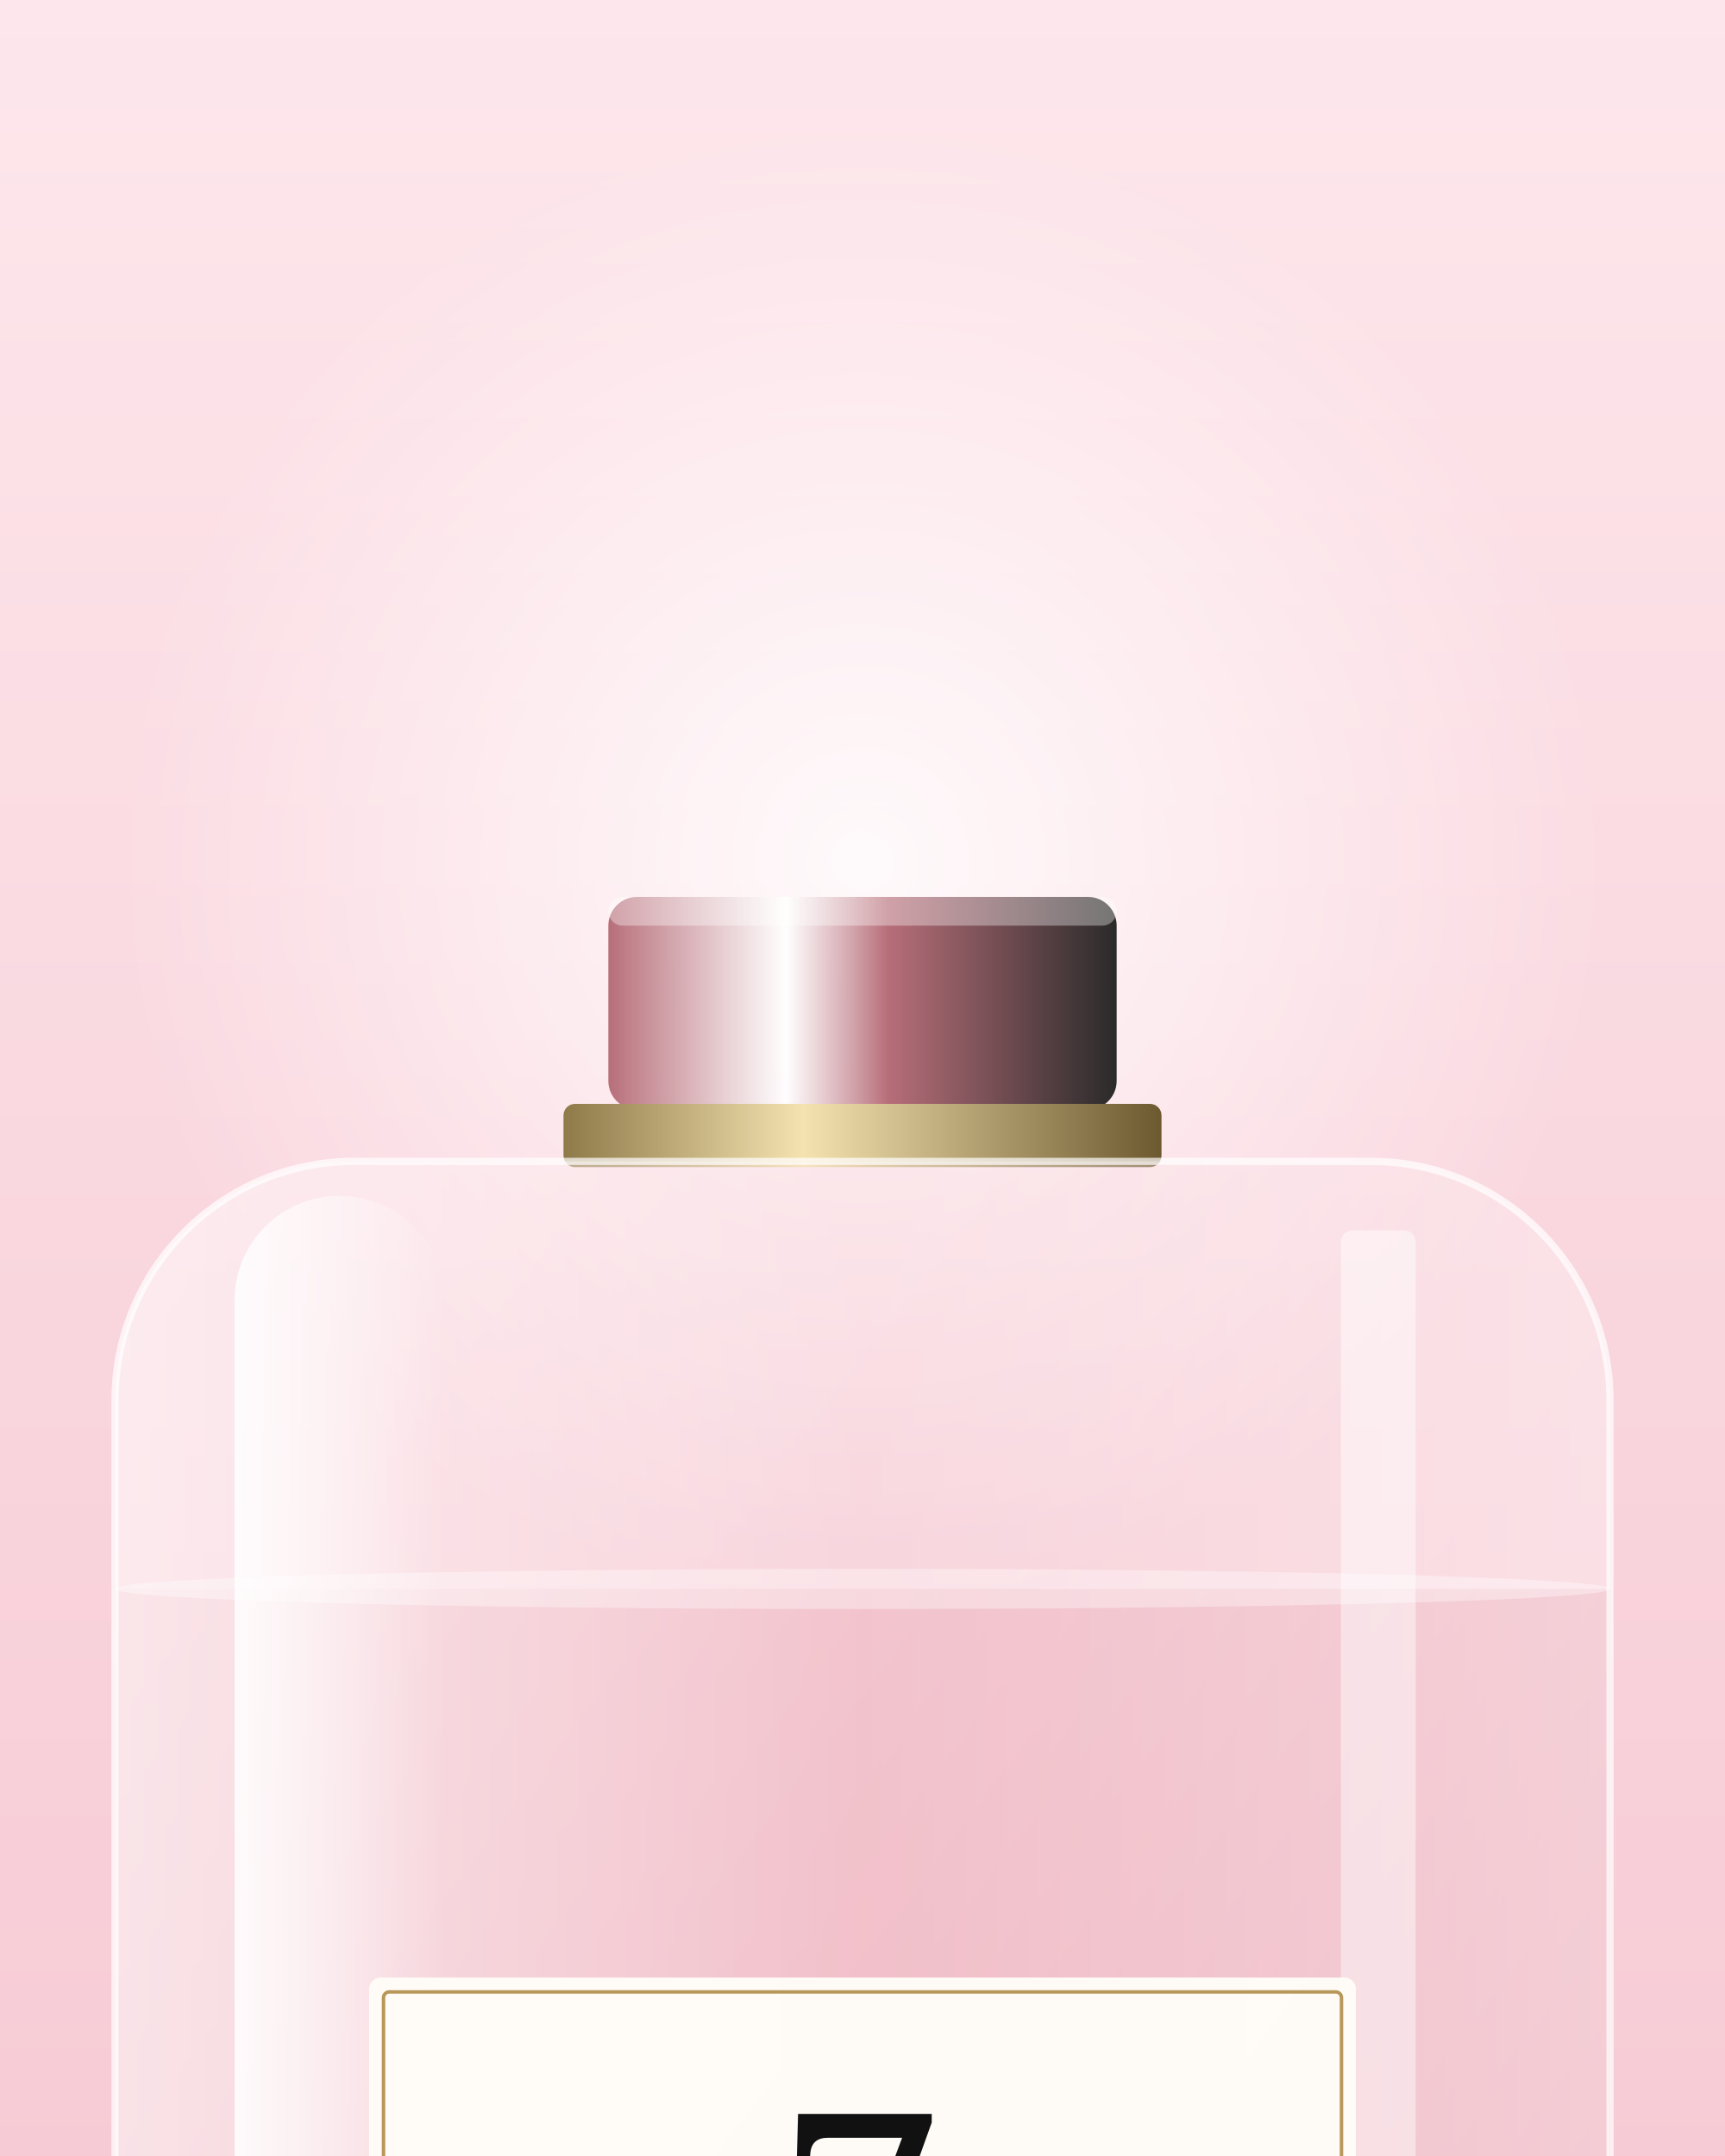
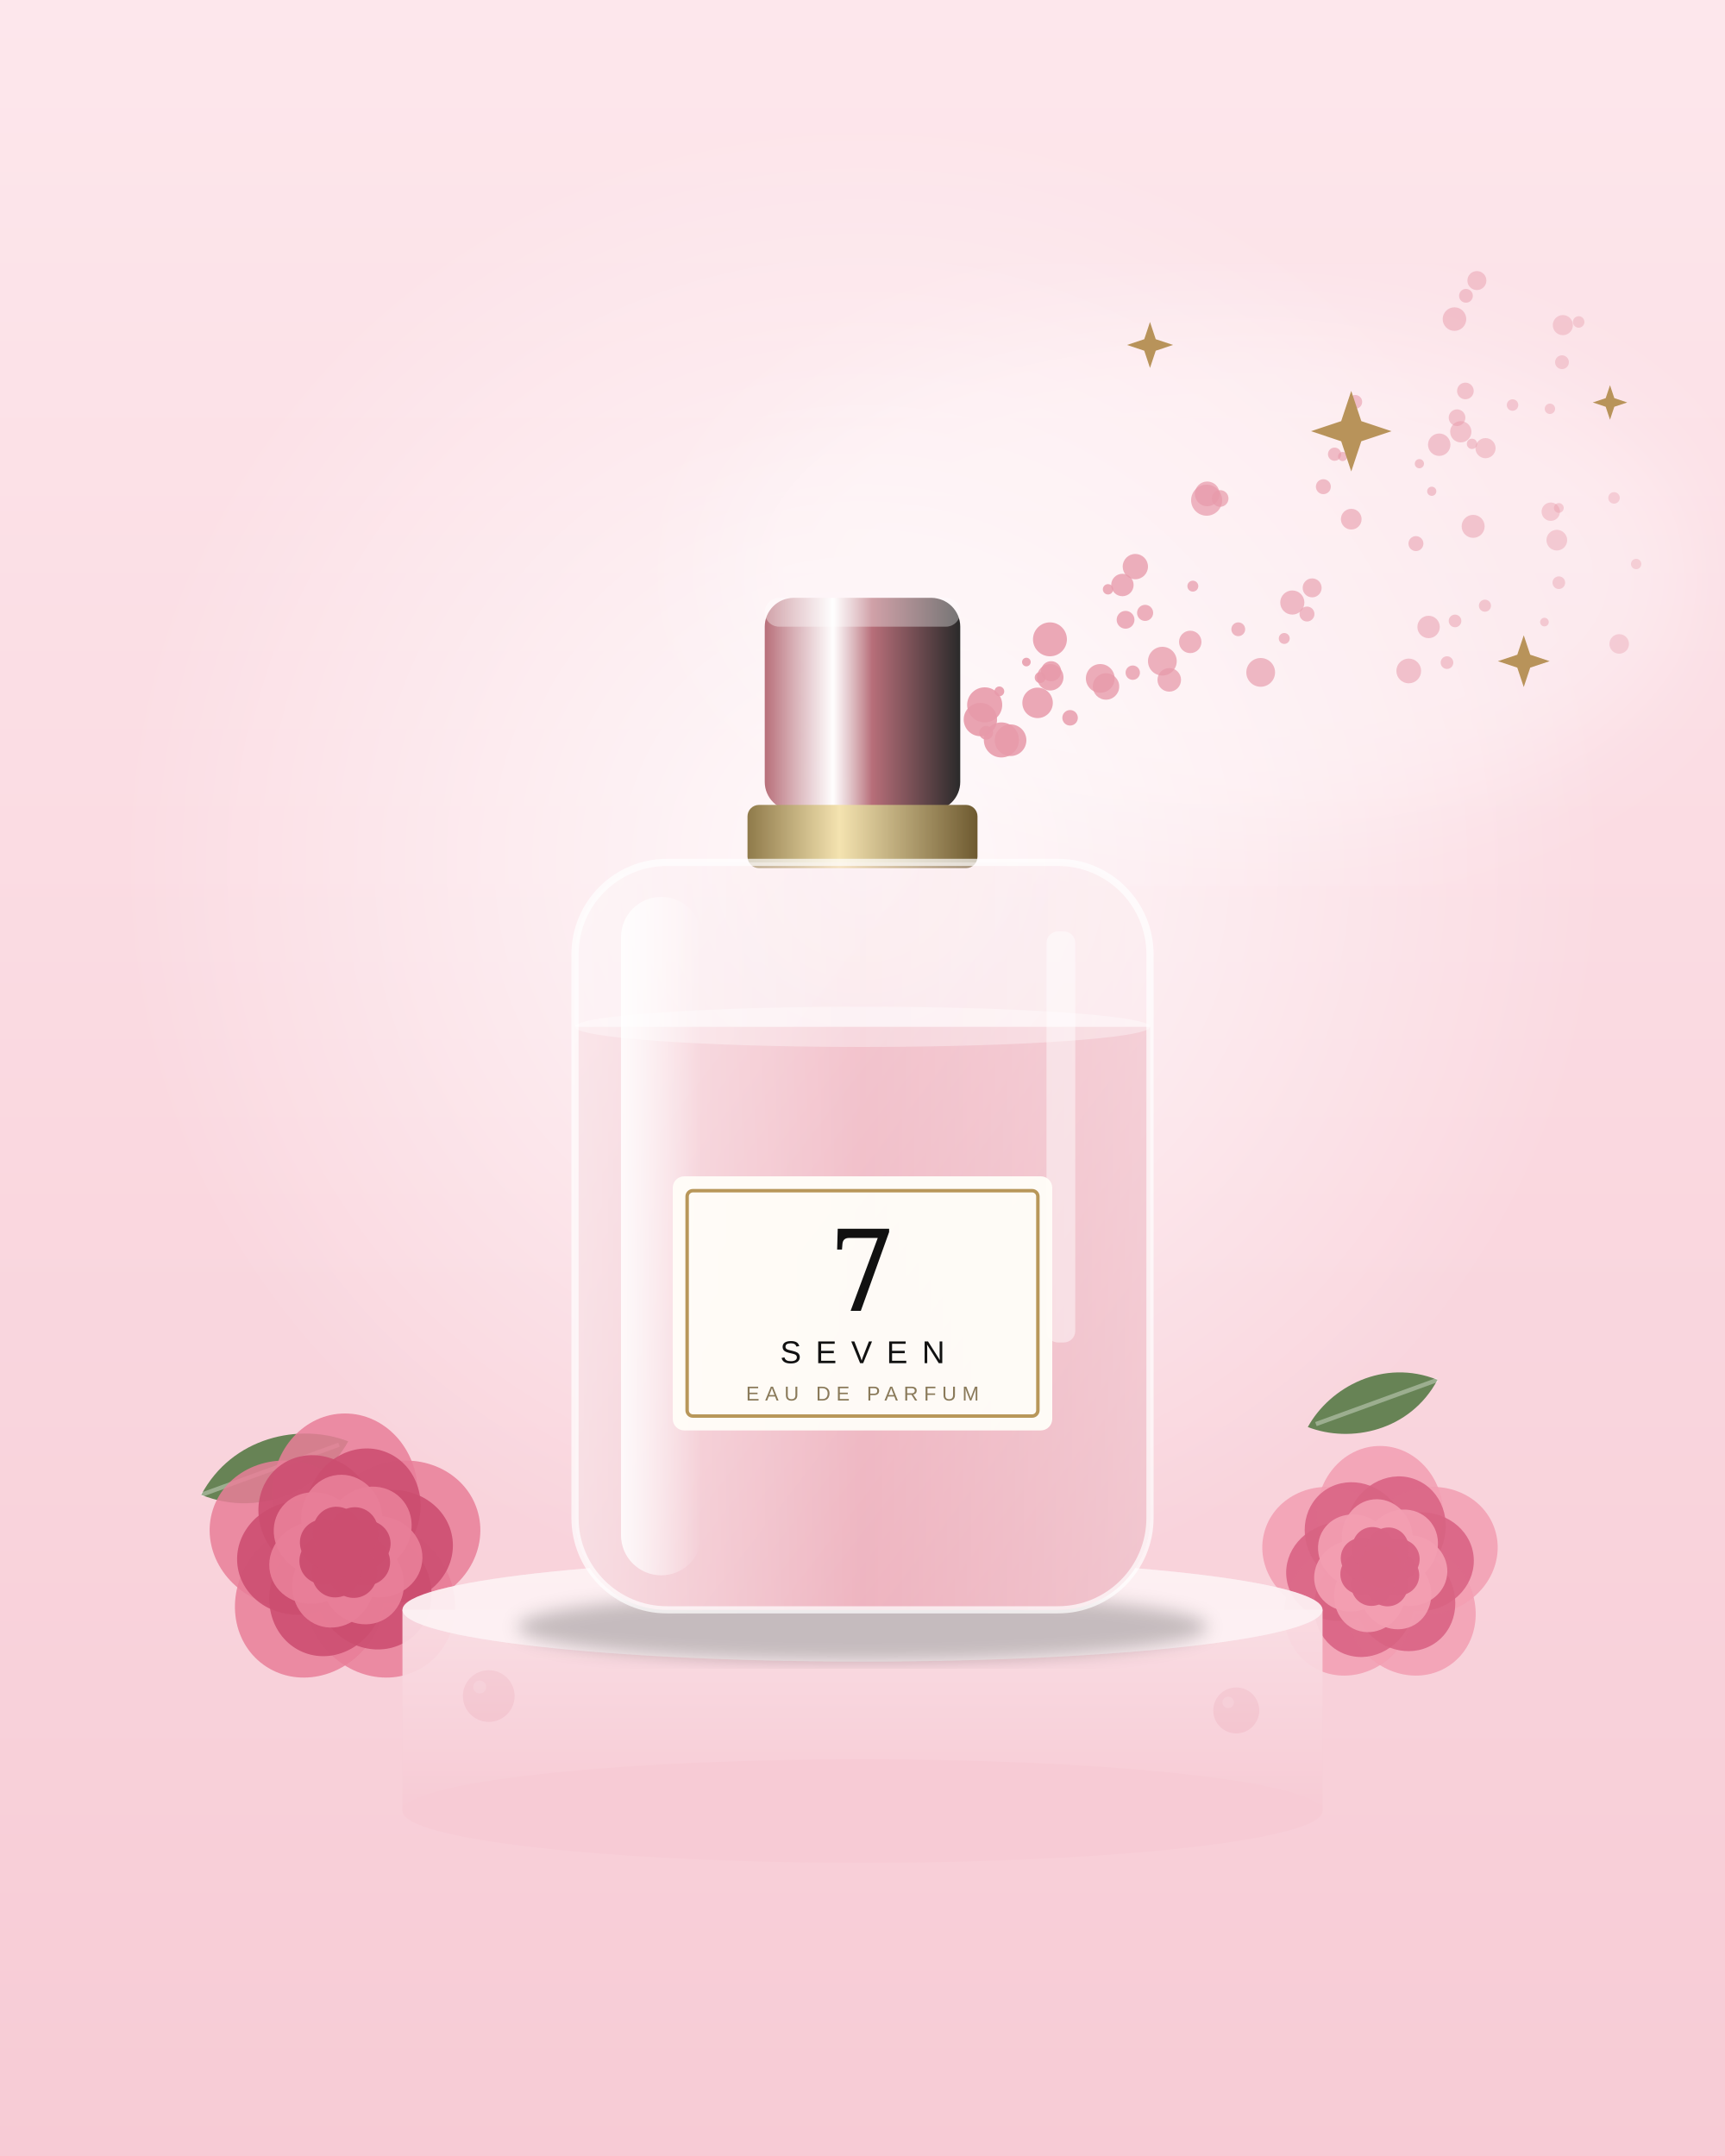
<svg xmlns="http://www.w3.org/2000/svg" viewBox="0 0 600 750">
  <defs>
    <linearGradient id="bg" x1="0" y1="0" x2="0" y2="1">
      <stop offset="0" stop-color="#fde7ec" />
      <stop offset="1" stop-color="#f7cbd5" />
    </linearGradient>
    <radialGradient id="glow" cx="50%" cy="50%" r="50%">
      <stop offset="0" stop-color="#fff" stop-opacity="0.85" />
      <stop offset="1" stop-color="#fff" stop-opacity="0" />
    </radialGradient>
    <linearGradient id="box" x1="0" y1="0" x2="1" y2="1">
      <stop offset="0" stop-color="#2b2b2b" />
      <stop offset="1" stop-color="#0d0d0d" />
    </linearGradient>
    <linearGradient id="glass" x1="0" y1="0" x2="1" y2="0">
      <stop offset="0" stop-color="#fff" stop-opacity="0.55" />
      <stop offset="0.5" stop-color="#fff" stop-opacity="0.12" />
      <stop offset="1" stop-color="#fff" stop-opacity="0.4" />
    </linearGradient>
    <linearGradient id="liquid" x1="0" y1="0" x2="1" y2="1">
      <stop offset="0" stop-color="#f4c7d0" />
      <stop offset="1" stop-color="#e79aaa" />
    </linearGradient>
    <linearGradient id="cap" x1="0" y1="0" x2="1" y2="0">
      <stop offset="0" stop-color="#b76e79" />
      <stop offset="0.35" stop-color="#ffffff" stop-opacity="0.9" />
      <stop offset="0.55" stop-color="#b76e79" />
      <stop offset="1" stop-color="#2a2a2a" />
    </linearGradient>
    <linearGradient id="collar" x1="0" y1="0" x2="1" y2="0">
      <stop offset="0" stop-color="#8f7a4a" />
      <stop offset="0.4" stop-color="#f4e3b0" />
      <stop offset="1" stop-color="#6e5a30" />
    </linearGradient>
    <linearGradient id="shine" x1="0" y1="0" x2="1" y2="0">
      <stop offset="0" stop-color="#fff" stop-opacity="0.85" />
      <stop offset="1" stop-color="#fff" stop-opacity="0" />
    </linearGradient>
    <linearGradient id="fade" x1="0" y1="0" x2="0" y2="1">
      <stop offset="0" stop-color="#fff" stop-opacity="0.35" />
      <stop offset="1" stop-color="#fff" stop-opacity="0" />
    </linearGradient>
    <filter id="soft">
      <feGaussianBlur stdDeviation="3" />
    </filter>
    <filter id="blur18">
      <feGaussianBlur stdDeviation="18" />
    </filter>
  </defs>
  <rect width="600" height="750" fill="url(#bg)" />
  <circle cx="300" cy="300" r="260" fill="url(#glow)" />
-   <ellipse cx="300" cy="1086" rx="312" ry="12" fill="#000" opacity="0.22" filter="url(#soft)" />
-   <rect x="211.6" y="312" width="176.8" height="74" rx="10" fill="url(#cap)" />
-   <rect x="211.6" y="312" width="176.8" height="10" rx="5" fill="#fff" opacity="0.35" />
-   <rect x="196" y="384" width="208" height="22" rx="4" fill="url(#collar)" />
-   <rect x="40" y="404" width="520" height="676" rx="83.2" fill="url(#liquid)" opacity="0.18" />
+   <ellipse cx="420" cy="200" rx="170" ry="90" fill="#fff" opacity="0.35" filter="url(#blur18)" />
+   <circle cx="342.5" cy="245.2" r="6.1" fill="#e79aaa" opacity="0.89" />
+   <circle cx="526.1" cy="140.9" r="2.0" fill="#e79aaa" opacity="0.45" />
+   <circle cx="454.6" cy="213.6" r="2.6" fill="#e79aaa" opacity="0.63" />
+   <circle cx="446.7" cy="222.1" r="1.9" fill="#e79aaa" opacity="0.64" />
+   <circle cx="398.3" cy="213.2" r="2.8" fill="#e79aaa" opacity="0.76" />
+   <circle cx="390.4" cy="203.5" r="3.9" fill="#e79aaa" opacity="0.78" />
+   <circle cx="492.5" cy="189.1" r="2.6" fill="#e79aaa" opacity="0.54" />
+   <circle cx="470.0" cy="180.6" r="3.6" fill="#e79aaa" opacity="0.59" />
+   <circle cx="361.8" cy="235.7" r="1.9" fill="#e79aaa" opacity="0.85" />
+   <circle cx="460.3" cy="169.3" r="2.6" fill="#e79aaa" opacity="0.61" />
+   <circle cx="351.5" cy="257.5" r="5.5" fill="#e79aaa" opacity="0.87" />
+   <circle cx="357.0" cy="230.3" r="1.5" fill="#e79aaa" opacity="0.86" />
+   <circle cx="419.9" cy="171.8" r="4.3" fill="#e79aaa" opacity="0.71" />
+   <circle cx="542.2" cy="176.7" r="1.7" fill="#e79aaa" opacity="0.42" />
+   <circle cx="516.5" cy="210.7" r="2.1" fill="#e79aaa" opacity="0.48" />
+   <circle cx="490.0" cy="233.4" r="4.3" fill="#e79aaa" opacity="0.54" />
+   <circle cx="543.6" cy="113.1" r="3.5" fill="#e79aaa" opacity="0.41" />
+   <circle cx="563.2" cy="224.0" r="3.4" fill="#e79aaa" opacity="0.37" />
+   <circle cx="467.0" cy="158.8" r="1.6" fill="#e79aaa" opacity="0.60" />
+   <circle cx="498.0" cy="170.9" r="1.6" fill="#e79aaa" opacity="0.52" />
+   <circle cx="404.3" cy="230.0" r="5.0" fill="#e79aaa" opacity="0.75" />
+   <circle cx="430.7" cy="218.9" r="2.4" fill="#e79aaa" opacity="0.68" />
+   <circle cx="543.3" cy="126.0" r="2.4" fill="#e79aaa" opacity="0.41" />
+   <circle cx="365.3" cy="235.6" r="4.6" fill="#e79aaa" opacity="0.84" />
+   <circle cx="542.2" cy="202.7" r="2.2" fill="#e79aaa" opacity="0.42" />
+   <circle cx="513.7" cy="97.6" r="3.3" fill="#e79aaa" opacity="0.48" />
+   <circle cx="348.3" cy="257.4" r="6.1" fill="#e79aaa" opacity="0.88" />
+   <circle cx="541.5" cy="187.9" r="3.6" fill="#e79aaa" opacity="0.42" />
+   <circle cx="424.4" cy="173.4" r="2.9" fill="#e79aaa" opacity="0.70" />
+   <circle cx="464.2" cy="158.0" r="2.3" fill="#e79aaa" opacity="0.60" />
+   <circle cx="503.3" cy="230.5" r="2.2" fill="#e79aaa" opacity="0.51" />
+   <circle cx="500.6" cy="154.7" r="3.9" fill="#e79aaa" opacity="0.52" />
+   <circle cx="561.4" cy="173.2" r="2.0" fill="#e79aaa" opacity="0.37" />
+   <circle cx="456.4" cy="204.5" r="3.3" fill="#e79aaa" opacity="0.62" />
+   <circle cx="516.7" cy="155.9" r="3.5" fill="#e79aaa" opacity="0.48" />
+   <circle cx="509.9" cy="102.9" r="2.4" fill="#e79aaa" opacity="0.49" />
+   <circle cx="508.1" cy="150.2" r="3.7" fill="#e79aaa" opacity="0.50" />
+   <circle cx="549.1" cy="112.0" r="2.0" fill="#e79aaa" opacity="0.40" />
+   <circle cx="493.7" cy="161.3" r="1.6" fill="#e79aaa" opacity="0.53" />
+   <circle cx="496.9" cy="218.1" r="3.9" fill="#e79aaa" opacity="0.52" />
+   <circle cx="512.0" cy="154.4" r="1.8" fill="#e79aaa" opacity="0.49" />
+   <circle cx="569.1" cy="196.2" r="1.8" fill="#e79aaa" opacity="0.35" />
+   <circle cx="537.2" cy="216.4" r="1.5" fill="#e79aaa" opacity="0.43" />
+   <circle cx="419.7" cy="174.0" r="5.4" fill="#e79aaa" opacity="0.71" />
+   <circle cx="365.2" cy="222.4" r="5.9" fill="#e79aaa" opacity="0.84" />
+   <circle cx="471.4" cy="139.8" r="2.4" fill="#e79aaa" opacity="0.59" />
+   <circle cx="347.6" cy="240.5" r="1.7" fill="#e79aaa" opacity="0.88" />
+   <circle cx="539.1" cy="142.2" r="1.8" fill="#e79aaa" opacity="0.42" />
+   <circle cx="365.6" cy="233.5" r="3.5" fill="#e79aaa" opacity="0.84" />
+   <circle cx="449.5" cy="209.6" r="4.2" fill="#e79aaa" opacity="0.64" />
+   <circle cx="382.7" cy="236.0" r="5.0" fill="#e79aaa" opacity="0.80" />
+   <circle cx="539.4" cy="178.0" r="3.2" fill="#e79aaa" opacity="0.42" />
+   <circle cx="506.1" cy="216.0" r="2.2" fill="#e79aaa" opacity="0.50" />
+   <circle cx="343.0" cy="254.9" r="2.4" fill="#e79aaa" opacity="0.89" />
+   <circle cx="512.4" cy="183.1" r="4.0" fill="#e79aaa" opacity="0.49" />
+   <circle cx="384.7" cy="238.8" r="4.6" fill="#e79aaa" opacity="0.79" />
+   <circle cx="341.0" cy="250.3" r="5.8" fill="#e79aaa" opacity="0.90" />
+   <circle cx="391.5" cy="215.6" r="3.1" fill="#e79aaa" opacity="0.78" />
+   <circle cx="438.5" cy="233.9" r="5.0" fill="#e79aaa" opacity="0.66" />
+   <circle cx="394.0" cy="234.0" r="2.5" fill="#e79aaa" opacity="0.77" />
+   <circle cx="385.4" cy="205.0" r="1.8" fill="#e79aaa" opacity="0.79" />
+   <circle cx="414.9" cy="203.9" r="1.9" fill="#e79aaa" opacity="0.72" />
+   <circle cx="505.9" cy="111.0" r="4.1" fill="#e79aaa" opacity="0.50" />
+   <circle cx="394.9" cy="197.1" r="4.4" fill="#e79aaa" opacity="0.77" />
+   <circle cx="372.2" cy="249.7" r="2.7" fill="#e79aaa" opacity="0.82" />
+   <circle cx="509.7" cy="136.0" r="2.9" fill="#e79aaa" opacity="0.49" />
+   <circle cx="414.0" cy="223.3" r="3.9" fill="#e79aaa" opacity="0.72" />
+   <circle cx="506.8" cy="145.3" r="2.9" fill="#e79aaa" opacity="0.50" />
+   <circle cx="360.9" cy="244.5" r="5.3" fill="#e79aaa" opacity="0.85" />
+   <circle cx="406.7" cy="236.5" r="4.1" fill="#e79aaa" opacity="0.74" />
+   <path d="M 470 136 L 473.5 146.5 L 484 150 L 473.5 153.5 L 470 164 L 466.5 153.5 L 456 150 L 466.5 146.5 Z" fill="#b8935a" />
+   <path d="M 530 221 L 532.25 227.75 L 539 230 L 532.25 232.25 L 530 239 L 527.75 232.25 L 521 230 L 527.75 227.75 Z" fill="#b8935a" />
+   <path d="M 400 112 L 402 118 L 408 120 L 402 122 L 400 128 L 398 122 L 392 120 L 398 118 Z" fill="#b8935a" />
+   <path d="M 560 134 L 561.5 138.5 L 566 140 L 561.5 141.5 L 560 146 L 558.5 141.5 L 554 140 L 558.5 138.5 Z" fill="#b8935a" />
+   <g opacity="0.95">
+     <g transform="translate(70 520) rotate(-20)">
+       <path d="M0 0 C 17 -15.3, 40.8 -11.9, 54.4 0 C 40.8 11.9, 17 15.3, 0 0 Z" fill="#5f7f4f" />
+       <path d="M0 0 L 51 0" stroke="#fff" stroke-opacity="0.35" stroke-width="1.5" />
+     </g>
+     <g transform="translate(500 480) rotate(160)">
+       <path d="M0 0 C 15 -13.5, 36 -10.5, 48 0 C 36 10.5, 15 13.5, 0 0 Z" fill="#5f7f4f" />
+       <path d="M0 0 L 45 0" stroke="#fff" stroke-opacity="0.35" stroke-width="1.5" />
+     </g>
+     <g transform="translate(120 540)">
+       <ellipse cx="0" cy="-20.7" rx="25.3" ry="27.6" transform="rotate(0)" fill="#e77a95" opacity="0.85" />
+       <ellipse cx="0" cy="-20.7" rx="25.3" ry="27.6" transform="rotate(72)" fill="#e77a95" opacity="0.85" />
+       <ellipse cx="0" cy="-20.7" rx="25.3" ry="27.6" transform="rotate(144)" fill="#e77a95" opacity="0.85" />
+       <ellipse cx="0" cy="-20.7" rx="25.3" ry="27.6" transform="rotate(216)" fill="#e77a95" opacity="0.85" />
+       <ellipse cx="0" cy="-20.7" rx="25.3" ry="27.6" transform="rotate(288)" fill="#e77a95" opacity="0.85" />
+       <ellipse cx="0" cy="-16.146" rx="19.734" ry="21.528" transform="rotate(23)" fill="#c9476b" opacity="0.89" />
+       <ellipse cx="0" cy="-16.146" rx="19.734" ry="21.528" transform="rotate(83)" fill="#c9476b" opacity="0.89" />
+       <ellipse cx="0" cy="-16.146" rx="19.734" ry="21.528" transform="rotate(143)" fill="#c9476b" opacity="0.89" />
+       <ellipse cx="0" cy="-16.146" rx="19.734" ry="21.528" transform="rotate(203)" fill="#c9476b" opacity="0.89" />
+       <ellipse cx="0" cy="-16.146" rx="19.734" ry="21.528" transform="rotate(263)" fill="#c9476b" opacity="0.89" />
+       <ellipse cx="0" cy="-16.146" rx="19.734" ry="21.528" transform="rotate(323)" fill="#c9476b" opacity="0.89" />
+       <ellipse cx="0" cy="-11.592" rx="14.168" ry="15.456" transform="rotate(46)" fill="#e77a95" opacity="0.93" />
+       <ellipse cx="0" cy="-11.592" rx="14.168" ry="15.456" transform="rotate(97.42857)" fill="#e77a95" opacity="0.93" />
+       <ellipse cx="0" cy="-11.592" rx="14.168" ry="15.456" transform="rotate(148.8571)" fill="#e77a95" opacity="0.93" />
+       <ellipse cx="0" cy="-11.592" rx="14.168" ry="15.456" transform="rotate(200.2857)" fill="#e77a95" opacity="0.93" />
+       <ellipse cx="0" cy="-11.592" rx="14.168" ry="15.456" transform="rotate(251.7143)" fill="#e77a95" opacity="0.93" />
+       <ellipse cx="0" cy="-11.592" rx="14.168" ry="15.456" transform="rotate(303.1429)" fill="#e77a95" opacity="0.93" />
+       <ellipse cx="0" cy="-11.592" rx="14.168" ry="15.456" transform="rotate(354.5714)" fill="#e77a95" opacity="0.93" />
+       <ellipse cx="0" cy="-7.038" rx="8.602" ry="9.384" transform="rotate(69)" fill="#c9476b" opacity="0.97" />
+       <ellipse cx="0" cy="-7.038" rx="8.602" ry="9.384" transform="rotate(114)" fill="#c9476b" opacity="0.97" />
+       <ellipse cx="0" cy="-7.038" rx="8.602" ry="9.384" transform="rotate(159)" fill="#c9476b" opacity="0.97" />
+       <ellipse cx="0" cy="-7.038" rx="8.602" ry="9.384" transform="rotate(204)" fill="#c9476b" opacity="0.97" />
+       <ellipse cx="0" cy="-7.038" rx="8.602" ry="9.384" transform="rotate(249)" fill="#c9476b" opacity="0.97" />
+       <ellipse cx="0" cy="-7.038" rx="8.602" ry="9.384" transform="rotate(294)" fill="#c9476b" opacity="0.97" />
+       <ellipse cx="0" cy="-7.038" rx="8.602" ry="9.384" transform="rotate(339)" fill="#c9476b" opacity="0.97" />
+       <ellipse cx="0" cy="-7.038" rx="8.602" ry="9.384" transform="rotate(384)" fill="#c9476b" opacity="0.97" />
+       <circle r="8.28" fill="#c9476b" />
+     </g>
+     <g transform="translate(480 545)">
+       <ellipse cx="0" cy="-18" rx="22" ry="24" transform="rotate(0)" fill="#f29bb0" opacity="0.85" />
+       <ellipse cx="0" cy="-18" rx="22" ry="24" transform="rotate(72)" fill="#f29bb0" opacity="0.85" />
+       <ellipse cx="0" cy="-18" rx="22" ry="24" transform="rotate(144)" fill="#f29bb0" opacity="0.85" />
+       <ellipse cx="0" cy="-18" rx="22" ry="24" transform="rotate(216)" fill="#f29bb0" opacity="0.85" />
+       <ellipse cx="0" cy="-18" rx="22" ry="24" transform="rotate(288)" fill="#f29bb0" opacity="0.85" />
+       <ellipse cx="0" cy="-14.04" rx="17.16" ry="18.72" transform="rotate(23)" fill="#d65d7f" opacity="0.89" />
+       <ellipse cx="0" cy="-14.04" rx="17.16" ry="18.72" transform="rotate(83)" fill="#d65d7f" opacity="0.89" />
+       <ellipse cx="0" cy="-14.04" rx="17.16" ry="18.72" transform="rotate(143)" fill="#d65d7f" opacity="0.89" />
+       <ellipse cx="0" cy="-14.04" rx="17.16" ry="18.72" transform="rotate(203)" fill="#d65d7f" opacity="0.89" />
+       <ellipse cx="0" cy="-14.04" rx="17.16" ry="18.72" transform="rotate(263)" fill="#d65d7f" opacity="0.89" />
+       <ellipse cx="0" cy="-14.04" rx="17.16" ry="18.72" transform="rotate(323)" fill="#d65d7f" opacity="0.89" />
+       <ellipse cx="0" cy="-10.08" rx="12.32" ry="13.44" transform="rotate(46)" fill="#f29bb0" opacity="0.93" />
+       <ellipse cx="0" cy="-10.08" rx="12.32" ry="13.44" transform="rotate(97.42857)" fill="#f29bb0" opacity="0.93" />
+       <ellipse cx="0" cy="-10.08" rx="12.32" ry="13.44" transform="rotate(148.8571)" fill="#f29bb0" opacity="0.93" />
+       <ellipse cx="0" cy="-10.08" rx="12.32" ry="13.44" transform="rotate(200.2857)" fill="#f29bb0" opacity="0.93" />
+       <ellipse cx="0" cy="-10.08" rx="12.32" ry="13.44" transform="rotate(251.7143)" fill="#f29bb0" opacity="0.93" />
+       <ellipse cx="0" cy="-10.08" rx="12.32" ry="13.44" transform="rotate(303.1429)" fill="#f29bb0" opacity="0.93" />
+       <ellipse cx="0" cy="-10.08" rx="12.32" ry="13.44" transform="rotate(354.5714)" fill="#f29bb0" opacity="0.93" />
+       <ellipse cx="0" cy="-6.12" rx="7.48" ry="8.16" transform="rotate(69)" fill="#d65d7f" opacity="0.97" />
+       <ellipse cx="0" cy="-6.12" rx="7.48" ry="8.16" transform="rotate(114)" fill="#d65d7f" opacity="0.97" />
+       <ellipse cx="0" cy="-6.12" rx="7.48" ry="8.16" transform="rotate(159)" fill="#d65d7f" opacity="0.97" />
+       <ellipse cx="0" cy="-6.12" rx="7.48" ry="8.16" transform="rotate(204)" fill="#d65d7f" opacity="0.97" />
+       <ellipse cx="0" cy="-6.12" rx="7.48" ry="8.16" transform="rotate(249)" fill="#d65d7f" opacity="0.97" />
+       <ellipse cx="0" cy="-6.12" rx="7.48" ry="8.16" transform="rotate(294)" fill="#d65d7f" opacity="0.97" />
+       <ellipse cx="0" cy="-6.12" rx="7.48" ry="8.16" transform="rotate(339)" fill="#d65d7f" opacity="0.97" />
+       <ellipse cx="0" cy="-6.12" rx="7.48" ry="8.16" transform="rotate(384)" fill="#d65d7f" opacity="0.97" />
+       <circle r="7.2" fill="#d65d7f" />
+     </g>
+     <circle cx="170" cy="590" r="9" fill="#c0284f" />
+     <circle cx="166.85" cy="586.85" r="2.25" fill="#fff" opacity="0.4" />
+     <circle cx="430" cy="595" r="8" fill="#c0284f" />
+     <circle cx="427.2" cy="592.2" r="2" fill="#fff" opacity="0.4" />
+   </g>
+   <rect x="140" y="560" width="320" height="70" fill="#f7cbd5" opacity="0.9" />
+   <rect x="140" y="560" width="320" height="70" fill="url(#fade)" />
+   <ellipse cx="300" cy="630" rx="160" ry="18" fill="#f7cbd5" />
+   <ellipse cx="300" cy="560" rx="160" ry="18" fill="#fff" opacity="0.92" />
+   <ellipse cx="300" cy="560" rx="160" ry="18" fill="#f7cbd5" opacity="0.25" />
+   <ellipse cx="300" cy="566" rx="120" ry="12" fill="#000" opacity="0.22" filter="url(#soft)" />
+   <rect x="266" y="208" width="68" height="74" rx="10" fill="url(#cap)" />
+   <rect x="266" y="208" width="68" height="10" rx="5" fill="#fff" opacity="0.35" />
+   <rect x="260" y="280" width="80" height="22" rx="4" fill="url(#collar)" />
+   <rect x="200" y="300" width="200" height="260" rx="32" fill="url(#liquid)" opacity="0.18" />
  <clipPath id="body">
-     <rect x="40" y="404" width="520" height="676" rx="83.2" />
+     <rect x="200" y="300" width="200" height="260" rx="32" />
  </clipPath>
  <g clip-path="url(#body)">
-     <rect x="40" y="552.72" width="520" height="676" fill="url(#liquid)" />
-     <ellipse cx="300" cy="552.72" rx="260" ry="7" fill="#fff" opacity="0.35" />
-     <rect x="40" y="404" width="520" height="676" fill="url(#glass)" />
-     <rect x="81.6" y="416" width="72.8" height="652" rx="36.4" fill="url(#shine)" />
-     <rect x="466.4" y="428" width="26" height="371.8" rx="4" fill="#fff" opacity="0.45" />
+     <rect x="200" y="357.2" width="200" height="260" fill="url(#liquid)" />
+     <ellipse cx="300" cy="357.2" rx="100" ry="7" fill="#fff" opacity="0.35" />
+     <rect x="200" y="300" width="200" height="260" fill="url(#glass)" />
+     <rect x="216" y="312" width="28" height="236" rx="14" fill="url(#shine)" />
+     <rect x="364" y="324" width="10" height="143" rx="4" fill="#fff" opacity="0.45" />
  </g>
-   <rect x="40" y="404" width="520" height="676" rx="83.2" fill="none" stroke="#fff" stroke-opacity="0.7" stroke-width="2.5" />
-   <rect x="128.4" y="687.92" width="343.2" height="229.84" rx="4" fill="#fffdf8" opacity="0.96" />
-   <rect x="133.4" y="692.92" width="333.2" height="219.84" rx="2" fill="none" stroke="#b8975a" stroke-width="1.2" />
-   <text x="300" y="809.6" font-family="Georgia, serif" font-size="104" text-anchor="middle" fill="#111">7</text>
-   <text x="300" y="856.92" font-family="Arial, sans-serif" font-size="28.6" letter-spacing="13" text-anchor="middle" fill="#111">SEVEN</text>
-   <text x="300" y="890.72" font-family="Arial, sans-serif" font-size="18.2" letter-spacing="2" text-anchor="middle" fill="#8a7a5a">EAU DE PARFUM</text>
+   <rect x="200" y="300" width="200" height="260" rx="32" fill="none" stroke="#fff" stroke-opacity="0.7" stroke-width="2.5" />
+   <rect x="234" y="409.2" width="132" height="88.4" rx="4" fill="#fffdf8" opacity="0.96" />
+   <rect x="239" y="414.2" width="122" height="78.4" rx="2" fill="none" stroke="#b8975a" stroke-width="1.2" />
+   <text x="300" y="456" font-family="Georgia, serif" font-size="40" text-anchor="middle" fill="#111">7</text>
+   <text x="300" y="474.2" font-family="Arial, sans-serif" font-size="11" letter-spacing="5" text-anchor="middle" fill="#111">SEVEN</text>
+   <text x="300" y="487.2" font-family="Arial, sans-serif" font-size="7" letter-spacing="2" text-anchor="middle" fill="#8a7a5a">EAU DE PARFUM</text>
</svg>
